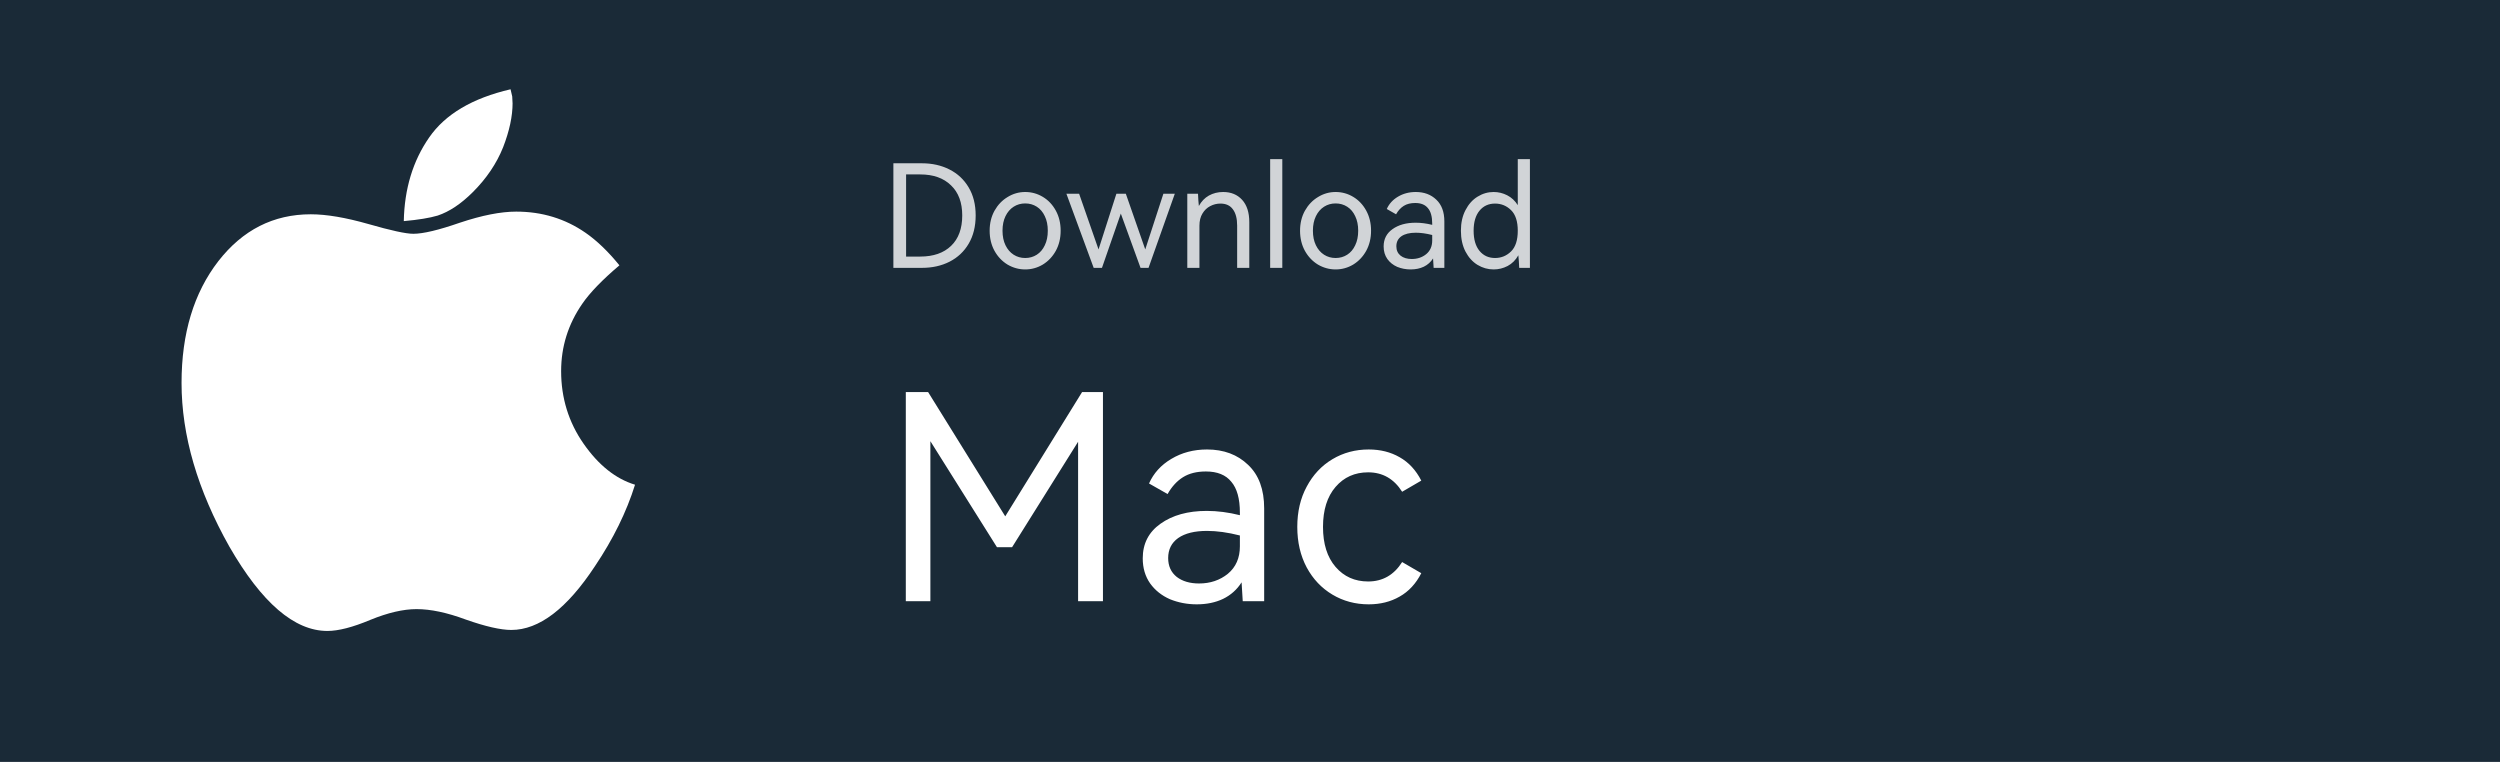
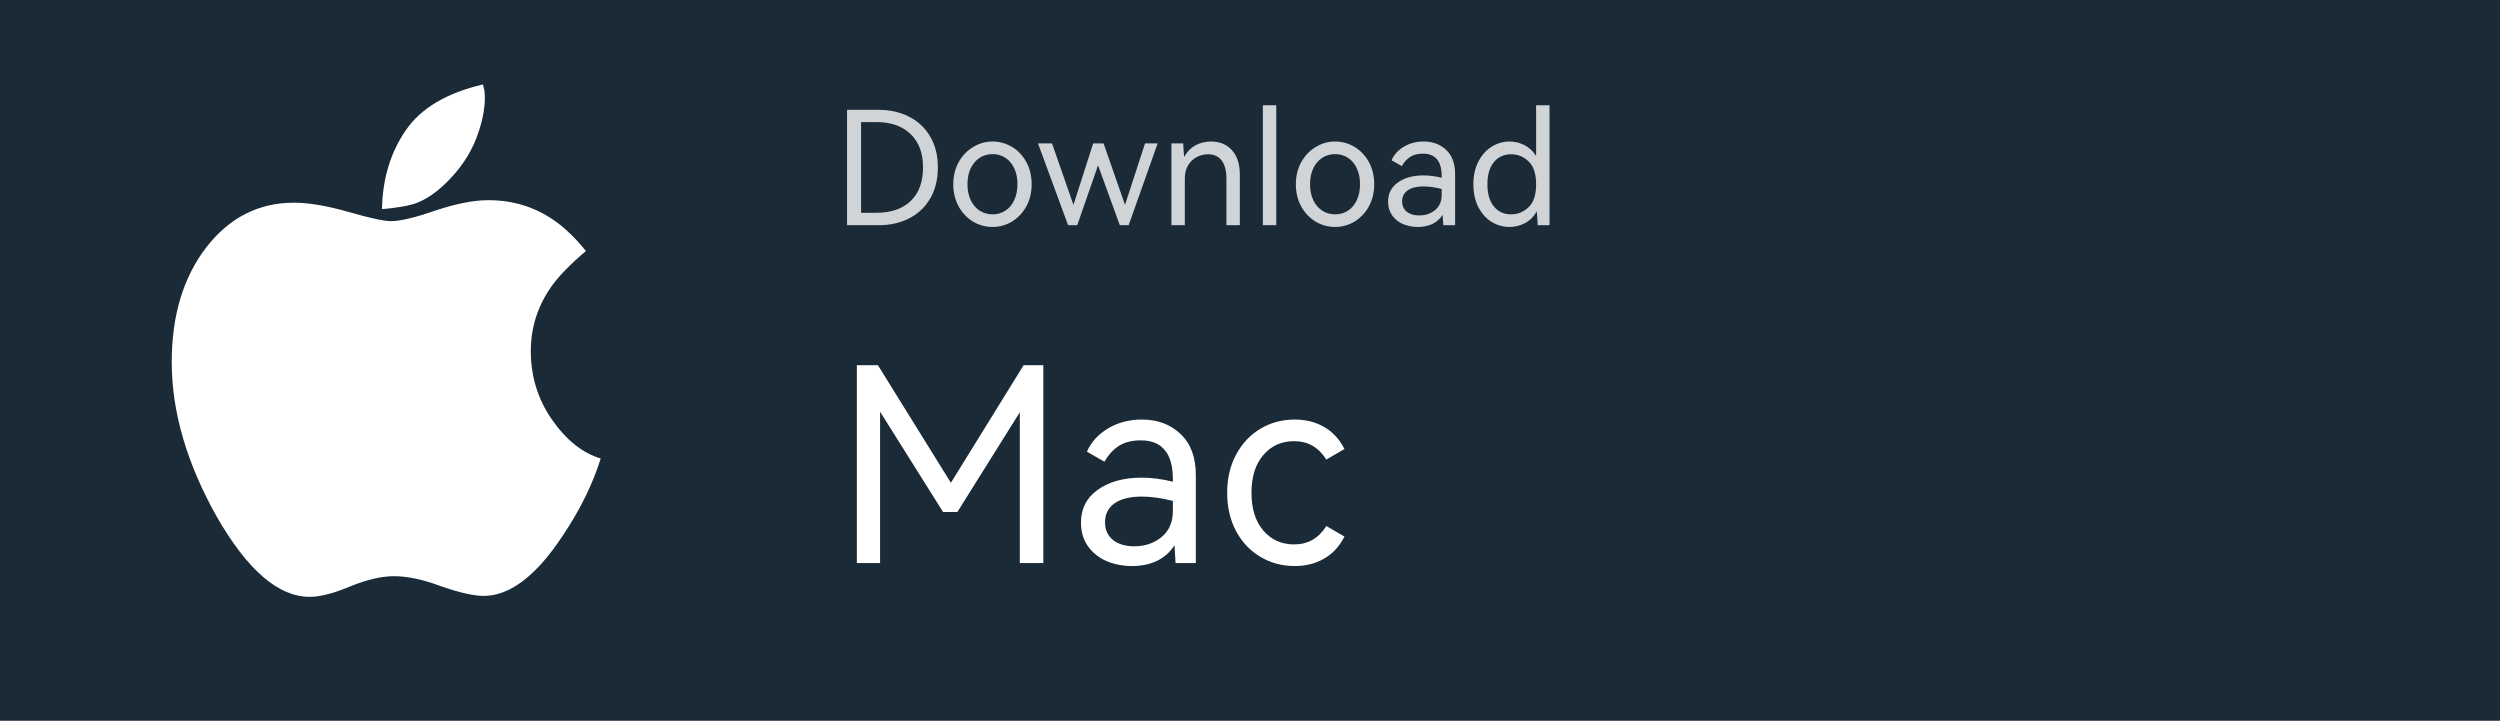
- <svg xmlns="http://www.w3.org/2000/svg" width="420" height="128" viewBox="0 0 420 128" fill="none">
-   <rect width="420" height="128" fill="#1A2A37" />
-   <path d="M106.681 81.444C105.258 86.003 103.015 90.56 99.954 95.115C95.25 102.26 90.565 105.832 85.898 105.832C84.111 105.832 81.558 105.249 78.24 104.082C75.104 102.915 72.351 102.332 69.98 102.332C67.754 102.332 65.166 102.934 62.217 104.138C59.263 105.379 56.857 106 55 106C49.461 106 43.973 101.28 38.536 91.839C33.179 82.324 30.5 73.154 30.5 64.329C30.5 56.018 32.56 49.2 36.681 43.875C40.764 38.625 45.942 36 52.214 36C54.841 36 58.068 36.546 61.895 37.638C65.689 38.73 68.204 39.276 69.441 39.276C71.084 39.276 73.69 38.655 77.26 37.414C80.979 36.173 84.134 35.552 86.724 35.552C91.064 35.552 94.947 36.737 98.372 39.108C100.267 40.419 102.164 42.242 104.063 44.575C101.184 47.016 99.105 49.167 97.826 51.029C95.455 54.454 94.27 58.227 94.27 62.348C94.27 66.87 95.528 70.935 98.043 74.542C100.558 78.149 103.438 80.445 106.681 81.43V81.444ZM86.115 17.296C86.115 19.522 85.585 22 84.526 24.73C83.434 27.465 81.738 29.98 79.437 32.276C77.468 34.245 75.498 35.559 73.529 36.217C72.18 36.618 70.283 36.929 67.838 37.148C67.945 31.716 69.366 27.031 72.101 23.092C74.798 19.191 79.355 16.493 85.772 15C85.809 15.107 85.856 15.308 85.912 15.602C85.968 15.896 86.015 16.097 86.052 16.204C86.052 16.349 86.061 16.531 86.08 16.75C86.099 16.969 86.108 17.151 86.108 17.296H86.115Z" fill="white" />
-   <path d="M154.888 27.432C156.6 27.432 158.136 27.776 159.496 28.464C160.872 29.152 161.952 30.16 162.736 31.488C163.52 32.8 163.912 34.368 163.912 36.192C163.912 38.032 163.52 39.616 162.736 40.944C161.968 42.256 160.896 43.264 159.52 43.968C158.16 44.656 156.616 45 154.888 45H150.088V27.432H154.888ZM154.6 43.104C156.808 43.104 158.536 42.504 159.784 41.304C161.032 40.104 161.656 38.4 161.656 36.192C161.656 34.016 161.024 32.328 159.76 31.128C158.512 29.912 156.792 29.304 154.6 29.304H152.224V43.104H154.6ZM166.261 38.76C166.261 37.512 166.533 36.392 167.077 35.4C167.637 34.408 168.373 33.64 169.285 33.096C170.197 32.536 171.181 32.256 172.237 32.256C173.293 32.256 174.277 32.528 175.189 33.072C176.101 33.616 176.829 34.384 177.373 35.376C177.917 36.368 178.189 37.496 178.189 38.76C178.189 40.024 177.917 41.152 177.373 42.144C176.829 43.12 176.101 43.888 175.189 44.448C174.277 44.992 173.293 45.264 172.237 45.264C171.181 45.264 170.189 44.992 169.261 44.448C168.349 43.888 167.621 43.12 167.077 42.144C166.533 41.152 166.261 40.024 166.261 38.76ZM168.421 38.76C168.421 39.704 168.589 40.52 168.925 41.208C169.261 41.896 169.717 42.424 170.293 42.792C170.869 43.16 171.517 43.344 172.237 43.344C172.957 43.344 173.605 43.16 174.181 42.792C174.757 42.424 175.205 41.896 175.525 41.208C175.861 40.52 176.029 39.704 176.029 38.76C176.029 37.816 175.861 37 175.525 36.312C175.205 35.624 174.757 35.096 174.181 34.728C173.605 34.36 172.957 34.176 172.237 34.176C171.517 34.176 170.869 34.36 170.293 34.728C169.717 35.096 169.261 35.624 168.925 36.312C168.589 37 168.421 37.816 168.421 38.76ZM189.138 32.544L192.402 41.904L195.45 32.544H197.37L192.954 45H191.61L188.298 35.88L185.13 45H183.738L179.154 32.544H181.29L184.554 41.904L187.554 32.544H189.138ZM205.489 32.256C206.817 32.256 207.881 32.696 208.681 33.576C209.481 34.456 209.881 35.704 209.881 37.32V45H207.841V37.896C207.841 36.712 207.601 35.8 207.121 35.16C206.657 34.52 205.961 34.2 205.033 34.2C204.425 34.2 203.849 34.344 203.305 34.632C202.777 34.904 202.345 35.32 202.009 35.88C201.673 36.424 201.505 37.104 201.505 37.92V45H199.465V32.544H201.265C201.297 33.344 201.345 34.032 201.409 34.608C201.825 33.84 202.385 33.256 203.089 32.856C203.809 32.456 204.609 32.256 205.489 32.256ZM215.427 45H213.387V26.736H215.427V45ZM218.409 38.76C218.409 37.512 218.681 36.392 219.225 35.4C219.785 34.408 220.521 33.64 221.433 33.096C222.345 32.536 223.329 32.256 224.385 32.256C225.441 32.256 226.425 32.528 227.337 33.072C228.249 33.616 228.977 34.384 229.521 35.376C230.065 36.368 230.337 37.496 230.337 38.76C230.337 40.024 230.065 41.152 229.521 42.144C228.977 43.12 228.249 43.888 227.337 44.448C226.425 44.992 225.441 45.264 224.385 45.264C223.329 45.264 222.337 44.992 221.409 44.448C220.497 43.888 219.769 43.12 219.225 42.144C218.681 41.152 218.409 40.024 218.409 38.76ZM220.569 38.76C220.569 39.704 220.737 40.52 221.073 41.208C221.409 41.896 221.865 42.424 222.441 42.792C223.017 43.16 223.665 43.344 224.385 43.344C225.105 43.344 225.753 43.16 226.329 42.792C226.905 42.424 227.353 41.896 227.673 41.208C228.009 40.52 228.177 39.704 228.177 38.76C228.177 37.816 228.009 37 227.673 36.312C227.353 35.624 226.905 35.096 226.329 34.728C225.753 34.36 225.105 34.176 224.385 34.176C223.665 34.176 223.017 34.36 222.441 34.728C221.865 35.096 221.409 35.624 221.073 36.312C220.737 37 220.569 37.816 220.569 38.76ZM237.851 32.256C239.259 32.256 240.411 32.688 241.307 33.552C242.203 34.4 242.651 35.616 242.651 37.2V45H240.851C240.803 44.184 240.771 43.656 240.755 43.416C240.371 44.024 239.851 44.488 239.195 44.808C238.555 45.112 237.819 45.264 236.987 45.264C236.187 45.264 235.435 45.12 234.731 44.832C234.043 44.528 233.491 44.088 233.075 43.512C232.659 42.92 232.451 42.216 232.451 41.4C232.451 40.168 232.947 39.2 233.939 38.496C234.947 37.776 236.243 37.416 237.827 37.416C238.723 37.416 239.651 37.536 240.611 37.776V37.56C240.611 36.392 240.371 35.528 239.891 34.968C239.427 34.392 238.715 34.104 237.755 34.104C236.987 34.104 236.347 34.264 235.835 34.584C235.323 34.904 234.891 35.376 234.539 36L232.979 35.112C233.363 34.248 233.987 33.56 234.851 33.048C235.731 32.52 236.731 32.256 237.851 32.256ZM240.611 39.48C239.603 39.224 238.683 39.096 237.851 39.096C236.811 39.096 236.003 39.296 235.427 39.696C234.867 40.096 234.587 40.656 234.587 41.376C234.587 42.048 234.827 42.576 235.307 42.96C235.787 43.328 236.411 43.512 237.179 43.512C238.123 43.512 238.931 43.24 239.603 42.696C240.275 42.136 240.611 41.368 240.611 40.392V39.48ZM254.985 26.736H257.025V45H255.225C255.193 44.168 255.145 43.464 255.081 42.888C254.633 43.688 254.033 44.288 253.281 44.688C252.545 45.072 251.761 45.264 250.929 45.264C249.969 45.264 249.065 45.008 248.217 44.496C247.385 43.984 246.713 43.24 246.201 42.264C245.689 41.272 245.433 40.104 245.433 38.76C245.433 37.432 245.689 36.28 246.201 35.304C246.713 34.312 247.385 33.56 248.217 33.048C249.065 32.52 249.969 32.256 250.929 32.256C251.729 32.256 252.489 32.44 253.209 32.808C253.929 33.176 254.521 33.728 254.985 34.464V26.736ZM251.169 43.344C252.209 43.344 253.105 42.976 253.857 42.24C254.609 41.504 254.985 40.344 254.985 38.76C254.985 37.192 254.609 36.04 253.857 35.304C253.105 34.568 252.209 34.2 251.169 34.2C250.081 34.2 249.209 34.6 248.553 35.4C247.897 36.2 247.569 37.32 247.569 38.76C247.569 40.216 247.897 41.344 248.553 42.144C249.209 42.944 250.081 43.344 251.169 43.344Z" fill="white" fill-opacity="0.8" />
-   <path d="M181.792 65.864H185.296V101H181.12V74.216L170.032 91.928H167.488L156.304 74.12V101H152.176V65.864H155.92L168.88 86.744L181.792 65.864ZM202.78 75.512C205.596 75.512 207.9 76.376 209.692 78.104C211.484 79.8 212.38 82.232 212.38 85.4V101H208.78C208.684 99.368 208.62 98.312 208.588 97.832C207.82 99.048 206.78 99.976 205.468 100.616C204.188 101.224 202.716 101.528 201.052 101.528C199.452 101.528 197.948 101.24 196.54 100.664C195.164 100.056 194.06 99.176 193.228 98.024C192.396 96.84 191.98 95.432 191.98 93.8C191.98 91.336 192.972 89.4 194.956 87.992C196.972 86.552 199.564 85.832 202.732 85.832C204.524 85.832 206.38 86.072 208.3 86.552V86.12C208.3 83.784 207.82 82.056 206.86 80.936C205.932 79.784 204.508 79.208 202.588 79.208C201.052 79.208 199.772 79.528 198.748 80.168C197.724 80.808 196.86 81.752 196.156 83L193.036 81.224C193.804 79.496 195.052 78.12 196.78 77.096C198.54 76.04 200.54 75.512 202.78 75.512ZM208.3 89.96C206.284 89.448 204.444 89.192 202.78 89.192C200.7 89.192 199.084 89.592 197.932 90.392C196.812 91.192 196.252 92.312 196.252 93.752C196.252 95.096 196.732 96.152 197.692 96.92C198.652 97.656 199.9 98.024 201.436 98.024C203.324 98.024 204.94 97.48 206.284 96.392C207.628 95.272 208.3 93.736 208.3 91.784V89.96ZM229.848 97.688C232.28 97.688 234.184 96.6 235.56 94.424L238.776 96.296C237.88 98.056 236.664 99.368 235.128 100.232C233.624 101.096 231.896 101.528 229.944 101.528C227.704 101.528 225.672 100.984 223.848 99.896C222.024 98.808 220.584 97.288 219.528 95.336C218.472 93.352 217.944 91.08 217.944 88.52C217.944 85.96 218.472 83.704 219.528 81.752C220.584 79.768 222.024 78.232 223.848 77.144C225.672 76.056 227.704 75.512 229.944 75.512C231.896 75.512 233.624 75.944 235.128 76.808C236.664 77.672 237.88 78.984 238.776 80.744L235.56 82.616C234.184 80.44 232.28 79.352 229.848 79.352C227.608 79.352 225.784 80.168 224.376 81.8C222.968 83.432 222.264 85.672 222.264 88.52C222.264 91.368 222.968 93.608 224.376 95.24C225.784 96.872 227.608 97.688 229.848 97.688Z" fill="white" />
+ <svg xmlns="http://www.w3.org/2000/svg" width="222" height="64" viewBox="0 0 222 64" fill="none">
+   <rect width="222" height="64" fill="#1A2A37" />
+   <g clip-path="url(#clip0_3642_31434)">
+     <path d="M53.34 40.722C52.629 43.002 51.508 45.28 49.977 47.557C47.625 51.13 45.282 52.916 42.949 52.916C42.055 52.916 40.779 52.624 39.12 52.041C37.552 51.458 36.175 51.166 34.99 51.166C33.877 51.166 32.583 51.467 31.108 52.069C29.631 52.69 28.429 53 27.5 53C24.73 53 21.986 50.64 19.268 45.919C16.589 41.162 15.25 36.577 15.25 32.164C15.25 28.009 16.28 24.6 18.34 21.938C20.382 19.312 22.971 18 26.107 18C27.421 18 29.034 18.273 30.948 18.819C32.844 19.365 34.102 19.638 34.721 19.638C35.542 19.638 36.845 19.328 38.63 18.707C40.49 18.086 42.067 17.776 43.362 17.776C45.532 17.776 47.473 18.369 49.186 19.554C50.133 20.21 51.082 21.121 52.032 22.288C50.592 23.508 49.552 24.584 48.913 25.515C47.728 27.227 47.135 29.114 47.135 31.174C47.135 33.435 47.764 35.467 49.022 37.271C50.279 39.075 51.719 40.223 53.34 40.715V40.722ZM43.057 8.648C43.057 9.761 42.793 11 42.263 12.365C41.717 13.732 40.869 14.99 39.718 16.138C38.734 17.123 37.749 17.779 36.764 18.108C36.09 18.309 35.142 18.464 33.919 18.574C33.973 15.858 34.683 13.515 36.05 11.546C37.399 9.595 39.678 8.247 42.886 7.5C42.905 7.554 42.928 7.654 42.956 7.801C42.984 7.948 43.007 8.048 43.026 8.102C43.026 8.174 43.031 8.265 43.04 8.375C43.049 8.485 43.054 8.576 43.054 8.648L43.057 8.648Z" fill="white" />
+   </g>
+   <path d="M78.018 9.752C79.017 9.752 79.913 9.953 80.706 10.354C81.509 10.755 82.139 11.343 82.596 12.118C83.053 12.883 83.282 13.798 83.282 14.862C83.282 15.935 83.053 16.859 82.596 17.634C82.148 18.399 81.523 18.987 80.72 19.398C79.927 19.799 79.026 20 78.018 20H75.218V9.752H78.018ZM77.85 18.894C79.138 18.894 80.146 18.544 80.874 17.844C81.602 17.144 81.966 16.15 81.966 14.862C81.966 13.593 81.597 12.608 80.86 11.908C80.132 11.199 79.129 10.844 77.85 10.844H76.464V18.894H77.85ZM84.652 16.36C84.652 15.632 84.811 14.979 85.128 14.4C85.455 13.821 85.884 13.373 86.416 13.056C86.948 12.729 87.522 12.566 88.138 12.566C88.754 12.566 89.328 12.725 89.86 13.042C90.392 13.359 90.817 13.807 91.134 14.386C91.451 14.965 91.61 15.623 91.61 16.36C91.61 17.097 91.451 17.755 91.134 18.334C90.817 18.903 90.392 19.351 89.86 19.678C89.328 19.995 88.754 20.154 88.138 20.154C87.522 20.154 86.944 19.995 86.402 19.678C85.87 19.351 85.445 18.903 85.128 18.334C84.811 17.755 84.652 17.097 84.652 16.36ZM85.912 16.36C85.912 16.911 86.01 17.387 86.206 17.788C86.402 18.189 86.668 18.497 87.004 18.712C87.34 18.927 87.718 19.034 88.138 19.034C88.558 19.034 88.936 18.927 89.272 18.712C89.608 18.497 89.87 18.189 90.056 17.788C90.252 17.387 90.35 16.911 90.35 16.36C90.35 15.809 90.252 15.333 90.056 14.932C89.87 14.531 89.608 14.223 89.272 14.008C88.936 13.793 88.558 13.686 88.138 13.686C87.718 13.686 87.34 13.793 87.004 14.008C86.668 14.223 86.402 14.531 86.206 14.932C86.01 15.333 85.912 15.809 85.912 16.36ZM97.997 12.734L99.901 18.194L101.679 12.734H102.799L100.223 20H99.439L97.507 14.68L95.659 20H94.847L92.173 12.734H93.419L95.323 18.194L97.073 12.734H97.997ZM107.535 12.566C108.31 12.566 108.931 12.823 109.397 13.336C109.864 13.849 110.097 14.577 110.097 15.52V20H108.907V15.856C108.907 15.165 108.767 14.633 108.487 14.26C108.217 13.887 107.811 13.7 107.269 13.7C106.915 13.7 106.579 13.784 106.261 13.952C105.953 14.111 105.701 14.353 105.505 14.68C105.309 14.997 105.211 15.394 105.211 15.87V20H104.021V12.734H105.071C105.09 13.201 105.118 13.602 105.155 13.938C105.398 13.49 105.725 13.149 106.135 12.916C106.555 12.683 107.022 12.566 107.535 12.566ZM113.332 20H112.142V9.346H113.332V20ZM115.072 16.36C115.072 15.632 115.231 14.979 115.548 14.4C115.875 13.821 116.304 13.373 116.836 13.056C117.368 12.729 117.942 12.566 118.558 12.566C119.174 12.566 119.748 12.725 120.28 13.042C120.812 13.359 121.237 13.807 121.554 14.386C121.871 14.965 122.03 15.623 122.03 16.36C122.03 17.097 121.871 17.755 121.554 18.334C121.237 18.903 120.812 19.351 120.28 19.678C119.748 19.995 119.174 20.154 118.558 20.154C117.942 20.154 117.363 19.995 116.822 19.678C116.29 19.351 115.865 18.903 115.548 18.334C115.231 17.755 115.072 17.097 115.072 16.36ZM116.332 16.36C116.332 16.911 116.43 17.387 116.626 17.788C116.822 18.189 117.088 18.497 117.424 18.712C117.76 18.927 118.138 19.034 118.558 19.034C118.978 19.034 119.356 18.927 119.692 18.712C120.028 18.497 120.289 18.189 120.476 17.788C120.672 17.387 120.77 16.911 120.77 16.36C120.77 15.809 120.672 15.333 120.476 14.932C120.289 14.531 120.028 14.223 119.692 14.008C119.356 13.793 118.978 13.686 118.558 13.686C118.138 13.686 117.76 13.793 117.424 14.008C117.088 14.223 116.822 14.531 116.626 14.932C116.43 15.333 116.332 15.809 116.332 16.36ZM126.413 12.566C127.234 12.566 127.906 12.818 128.429 13.322C128.952 13.817 129.213 14.526 129.213 15.45V20H128.163C128.135 19.524 128.116 19.216 128.107 19.076C127.883 19.431 127.58 19.701 127.197 19.888C126.824 20.065 126.394 20.154 125.909 20.154C125.442 20.154 125.004 20.07 124.593 19.902C124.192 19.725 123.87 19.468 123.627 19.132C123.384 18.787 123.263 18.376 123.263 17.9C123.263 17.181 123.552 16.617 124.131 16.206C124.719 15.786 125.475 15.576 126.399 15.576C126.922 15.576 127.463 15.646 128.023 15.786V15.66C128.023 14.979 127.883 14.475 127.603 14.148C127.332 13.812 126.917 13.644 126.357 13.644C125.909 13.644 125.536 13.737 125.237 13.924C124.938 14.111 124.686 14.386 124.481 14.75L123.571 14.232C123.795 13.728 124.159 13.327 124.663 13.028C125.176 12.72 125.76 12.566 126.413 12.566ZM128.023 16.78C127.435 16.631 126.898 16.556 126.413 16.556C125.806 16.556 125.335 16.673 124.999 16.906C124.672 17.139 124.509 17.466 124.509 17.886C124.509 18.278 124.649 18.586 124.929 18.81C125.209 19.025 125.573 19.132 126.021 19.132C126.572 19.132 127.043 18.973 127.435 18.656C127.827 18.329 128.023 17.881 128.023 17.312V16.78ZM136.408 9.346H137.598V20H136.548C136.529 19.515 136.501 19.104 136.464 18.768C136.202 19.235 135.852 19.585 135.414 19.818C134.984 20.042 134.527 20.154 134.042 20.154C133.482 20.154 132.954 20.005 132.46 19.706C131.974 19.407 131.582 18.973 131.284 18.404C130.985 17.825 130.836 17.144 130.836 16.36C130.836 15.585 130.985 14.913 131.284 14.344C131.582 13.765 131.974 13.327 132.46 13.028C132.954 12.72 133.482 12.566 134.042 12.566C134.508 12.566 134.952 12.673 135.372 12.888C135.792 13.103 136.137 13.425 136.408 13.854V9.346ZM134.182 19.034C134.788 19.034 135.311 18.819 135.75 18.39C136.188 17.961 136.408 17.284 136.408 16.36C136.408 15.445 136.188 14.773 135.75 14.344C135.311 13.915 134.788 13.7 134.182 13.7C133.547 13.7 133.038 13.933 132.656 14.4C132.273 14.867 132.082 15.52 132.082 16.36C132.082 17.209 132.273 17.867 132.656 18.334C133.038 18.801 133.547 19.034 134.182 19.034Z" fill="white" fill-opacity="0.8" />
+   <path d="M90.896 32.432H92.648V50H90.56V36.608L85.016 45.464H83.744L78.152 36.56V50H76.088V32.432H77.96L84.44 42.872L90.896 32.432ZM101.39 37.256C102.798 37.256 103.95 37.688 104.846 38.552C105.742 39.4 106.19 40.616 106.19 42.2V50H104.39C104.342 49.184 104.31 48.656 104.294 48.416C103.91 49.024 103.39 49.488 102.734 49.808C102.094 50.112 101.358 50.264 100.526 50.264C99.726 50.264 98.974 50.12 98.27 49.832C97.582 49.528 97.03 49.088 96.614 48.512C96.198 47.92 95.99 47.216 95.99 46.4C95.99 45.168 96.486 44.2 97.478 43.496C98.486 42.776 99.782 42.416 101.366 42.416C102.262 42.416 103.19 42.536 104.15 42.776V42.56C104.15 41.392 103.91 40.528 103.43 39.968C102.966 39.392 102.254 39.104 101.294 39.104C100.526 39.104 99.886 39.264 99.374 39.584C98.862 39.904 98.43 40.376 98.078 41L96.518 40.112C96.902 39.248 97.526 38.56 98.39 38.048C99.27 37.52 100.27 37.256 101.39 37.256ZM104.15 44.48C103.142 44.224 102.222 44.096 101.39 44.096C100.35 44.096 99.542 44.296 98.966 44.696C98.406 45.096 98.126 45.656 98.126 46.376C98.126 47.048 98.366 47.576 98.846 47.96C99.326 48.328 99.95 48.512 100.718 48.512C101.662 48.512 102.47 48.24 103.142 47.696C103.814 47.136 104.15 46.368 104.15 45.392V44.48ZM114.924 48.344C116.14 48.344 117.092 47.8 117.78 46.712L119.388 47.648C118.94 48.528 118.332 49.184 117.564 49.616C116.812 50.048 115.948 50.264 114.972 50.264C113.852 50.264 112.836 49.992 111.924 49.448C111.012 48.904 110.292 48.144 109.764 47.168C109.236 46.176 108.972 45.04 108.972 43.76C108.972 42.48 109.236 41.352 109.764 40.376C110.292 39.384 111.012 38.616 111.924 38.072C112.836 37.528 113.852 37.256 114.972 37.256C115.948 37.256 116.812 37.472 117.564 37.904C118.332 38.336 118.94 38.992 119.388 39.872L117.78 40.808C117.092 39.72 116.14 39.176 114.924 39.176C113.804 39.176 112.892 39.584 112.188 40.4C111.484 41.216 111.132 42.336 111.132 43.76C111.132 45.184 111.484 46.304 112.188 47.12C112.892 47.936 113.804 48.344 114.924 48.344Z" fill="white" />
+   <defs>
+     <clipPath id="clip0_3642_31434">
+       <rect width="49" height="49" fill="white" transform="translate(10 7.5)" />
+     </clipPath>
+   </defs>
</svg>
